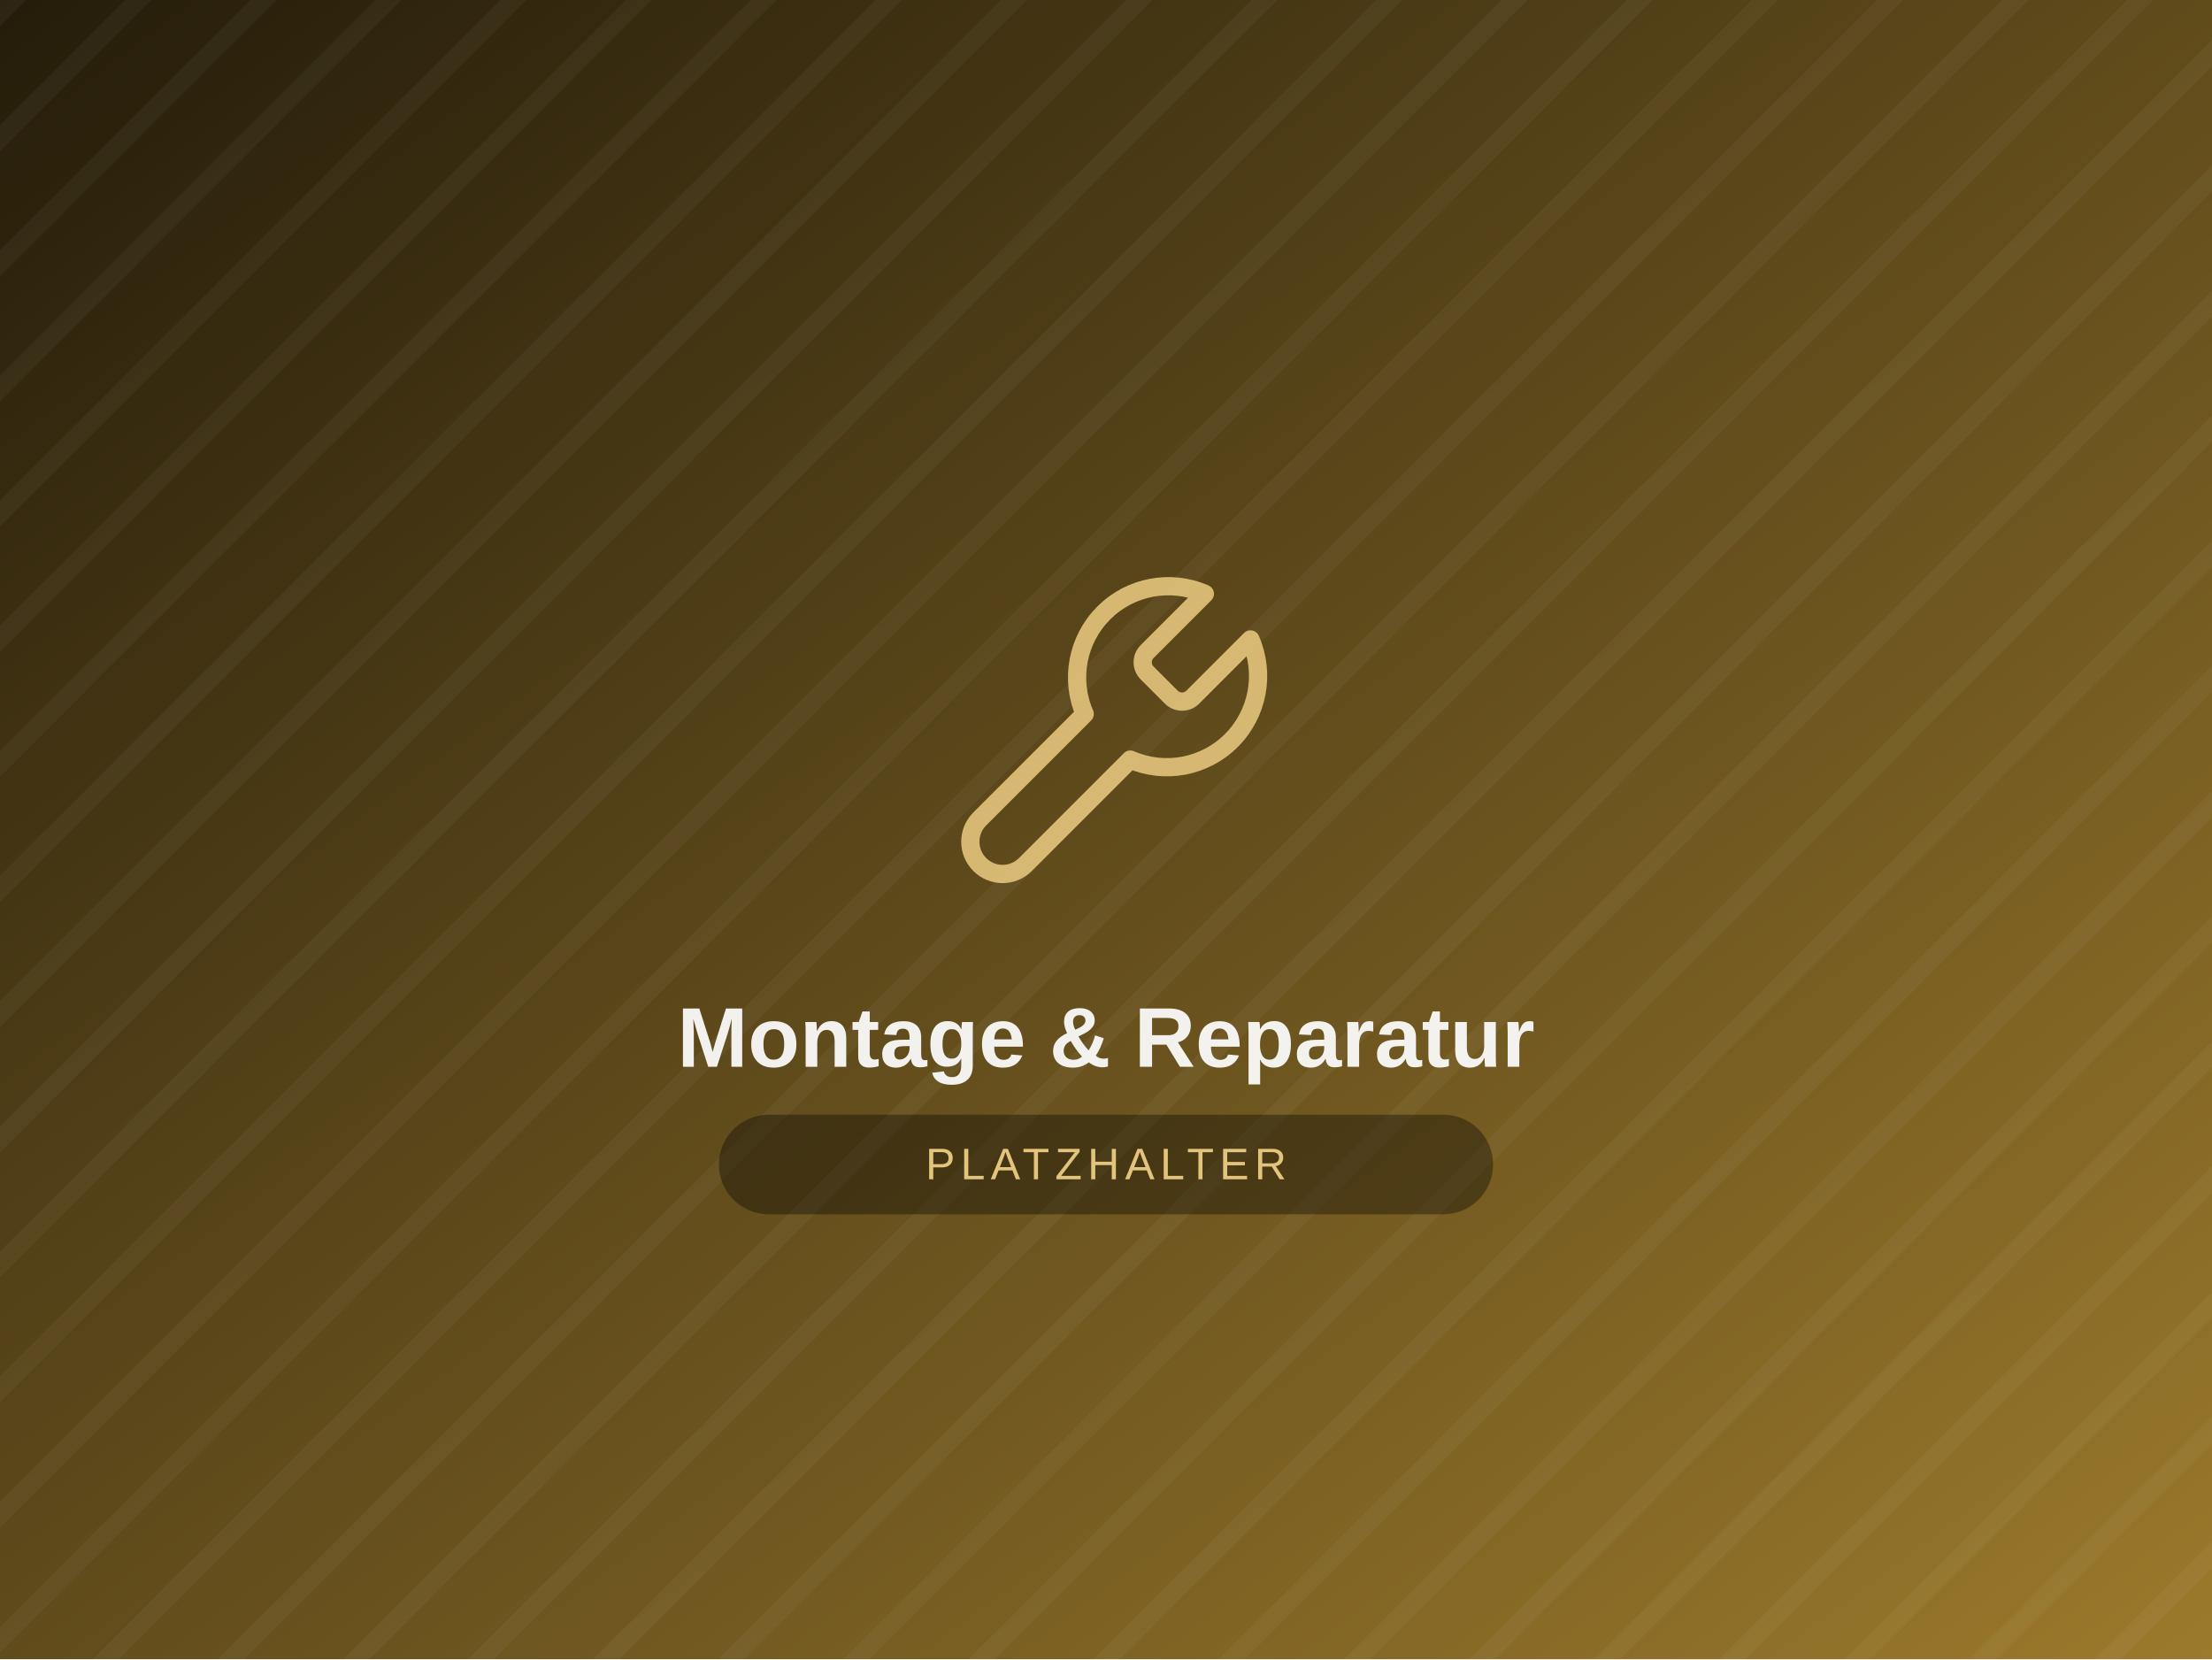
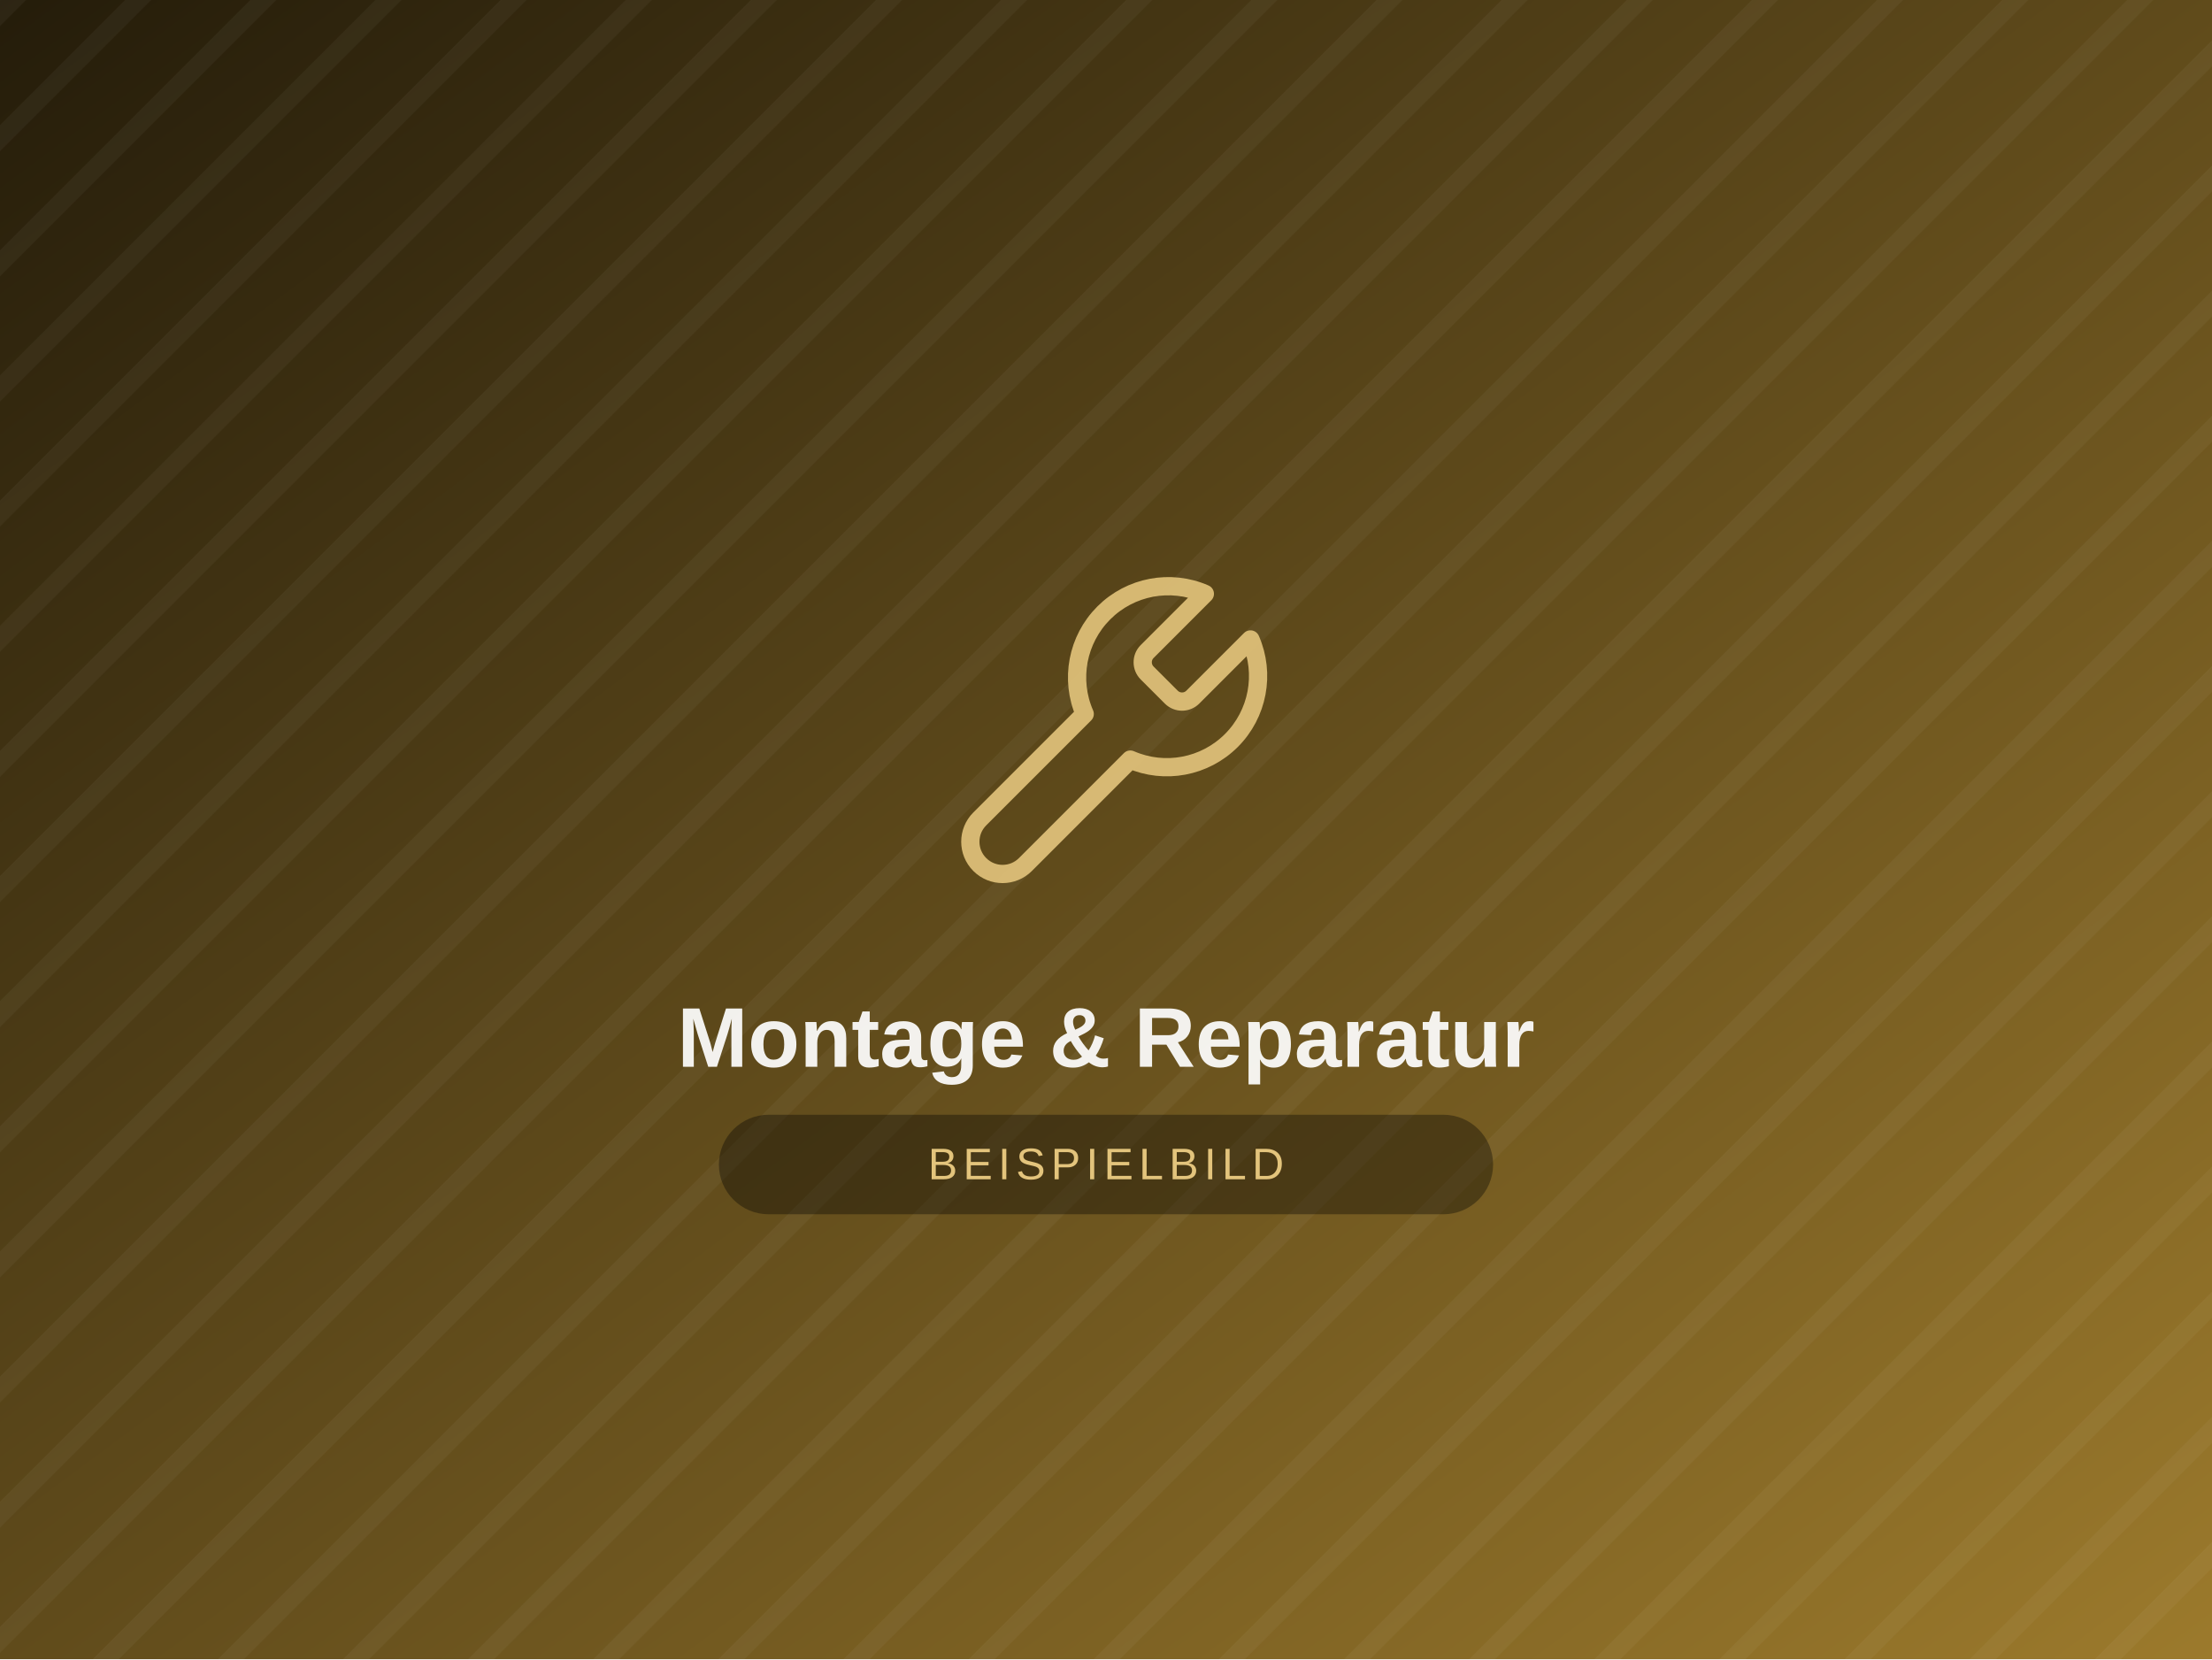
<svg xmlns="http://www.w3.org/2000/svg" viewBox="0 0 1200 900" width="1200" height="900">
  <defs>
    <linearGradient id="bg" x1="0" y1="0" x2="1" y2="1">
      <stop offset="0" stop-color="#241c0a" />
      <stop offset="1" stop-color="#9c7a2c" />
    </linearGradient>
    <pattern id="p" width="48" height="48" patternUnits="userSpaceOnUse" patternTransform="rotate(45)">
      <rect width="48" height="48" fill="none" />
      <line x1="0" y1="0" x2="0" y2="48" stroke="#ffffff" stroke-opacity="0.04" stroke-width="20" />
    </pattern>
  </defs>
  <rect width="1200" height="900" fill="url(#bg)" />
  <rect width="1200" height="900" fill="url(#p)" />
  <g transform="translate(501.0 301.5) scale(8.25)" fill="none" stroke="#e3c47c" stroke-width="1.2" stroke-linecap="round" stroke-linejoin="round" opacity="0.9">
    <path d="M14.7 6.3a1 1 0 000 1.4l1.6 1.6a1 1 0 001.4 0l3.8-3.8a6 6 0 01-7.9 7.9l-6.9 6.9a2.1 2.1 0 01-3-3l6.9-6.9a6 6 0 017.9-7.9z" />
  </g>
  <text x="600.0" y="578.7" text-anchor="middle" font-family="Arial, Helvetica, sans-serif" font-size="46" font-weight="700" fill="#ffffff" fill-opacity="0.92">Montage &amp; Reparatur</text>
  <rect x="390.0" y="604.7" width="420" height="54" rx="27" fill="#000" fill-opacity="0.35" />
-   <text x="600.0" y="639.7" text-anchor="middle" font-family="Arial, Helvetica, sans-serif" font-size="24" letter-spacing="3" fill="#e3c47c">PLATZHALTER</text>
+   <text x="600.0" y="639.7" text-anchor="middle" font-family="Arial, Helvetica, sans-serif" font-size="24" letter-spacing="3" fill="#e3c47c">BEISPIELBILD</text>
</svg>
